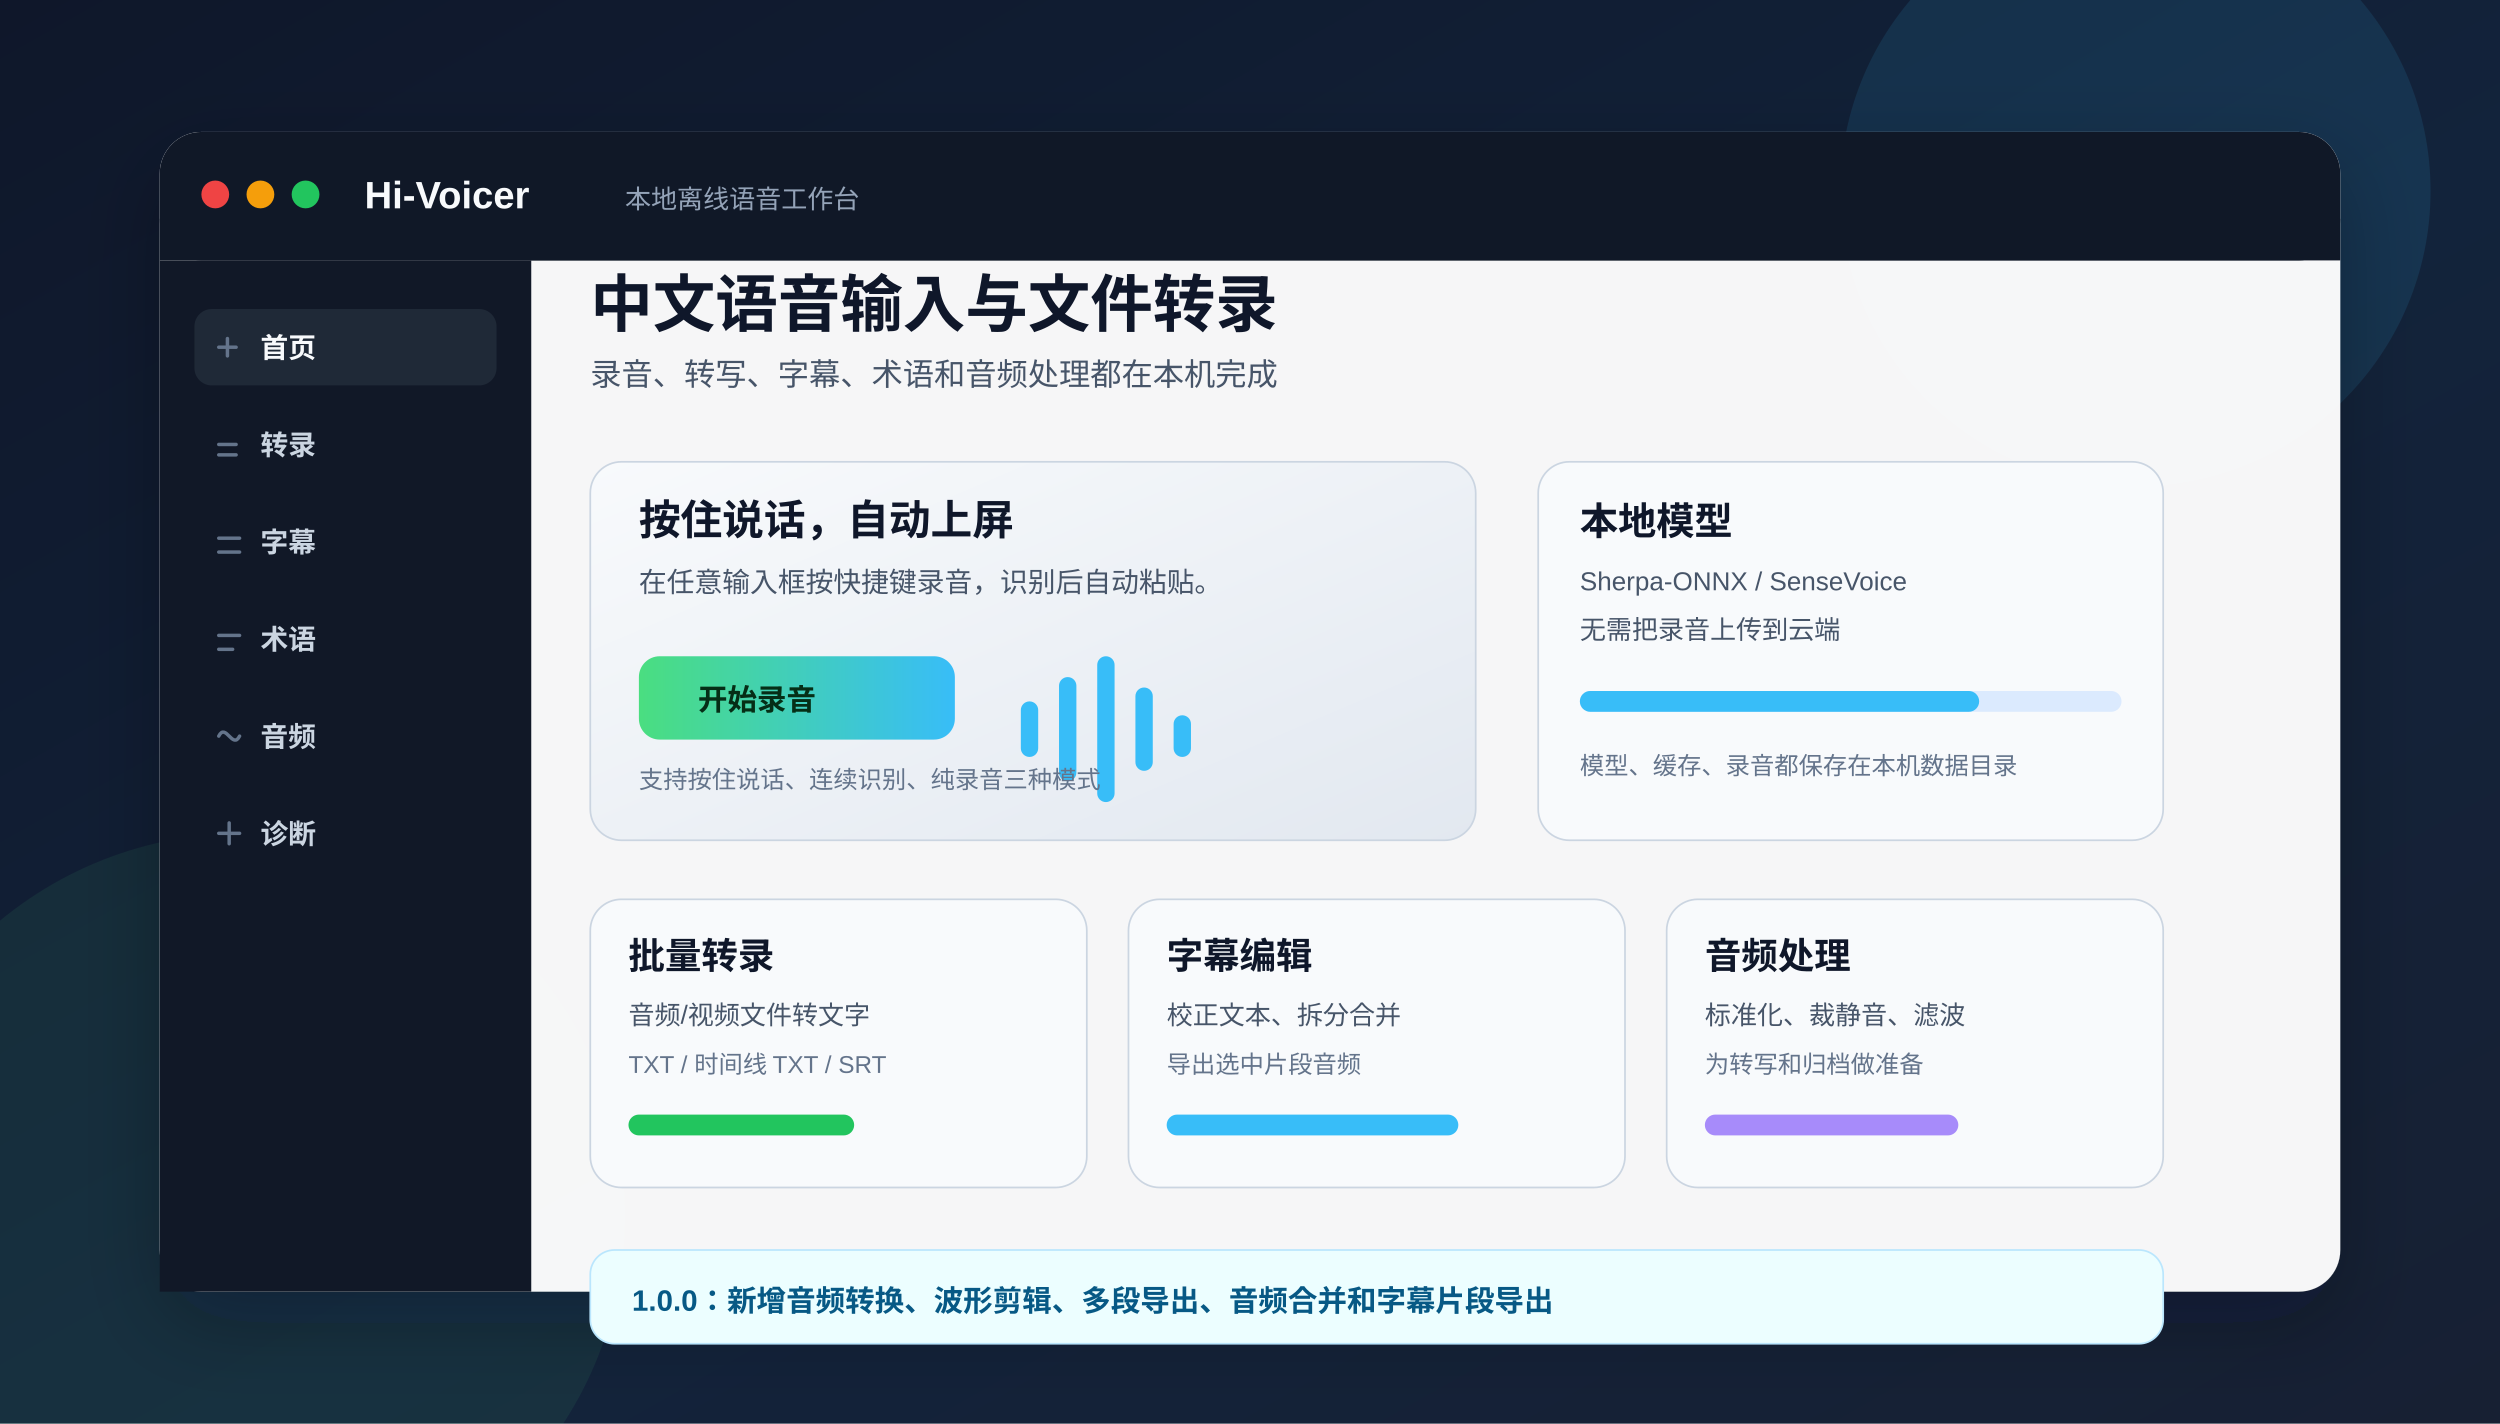
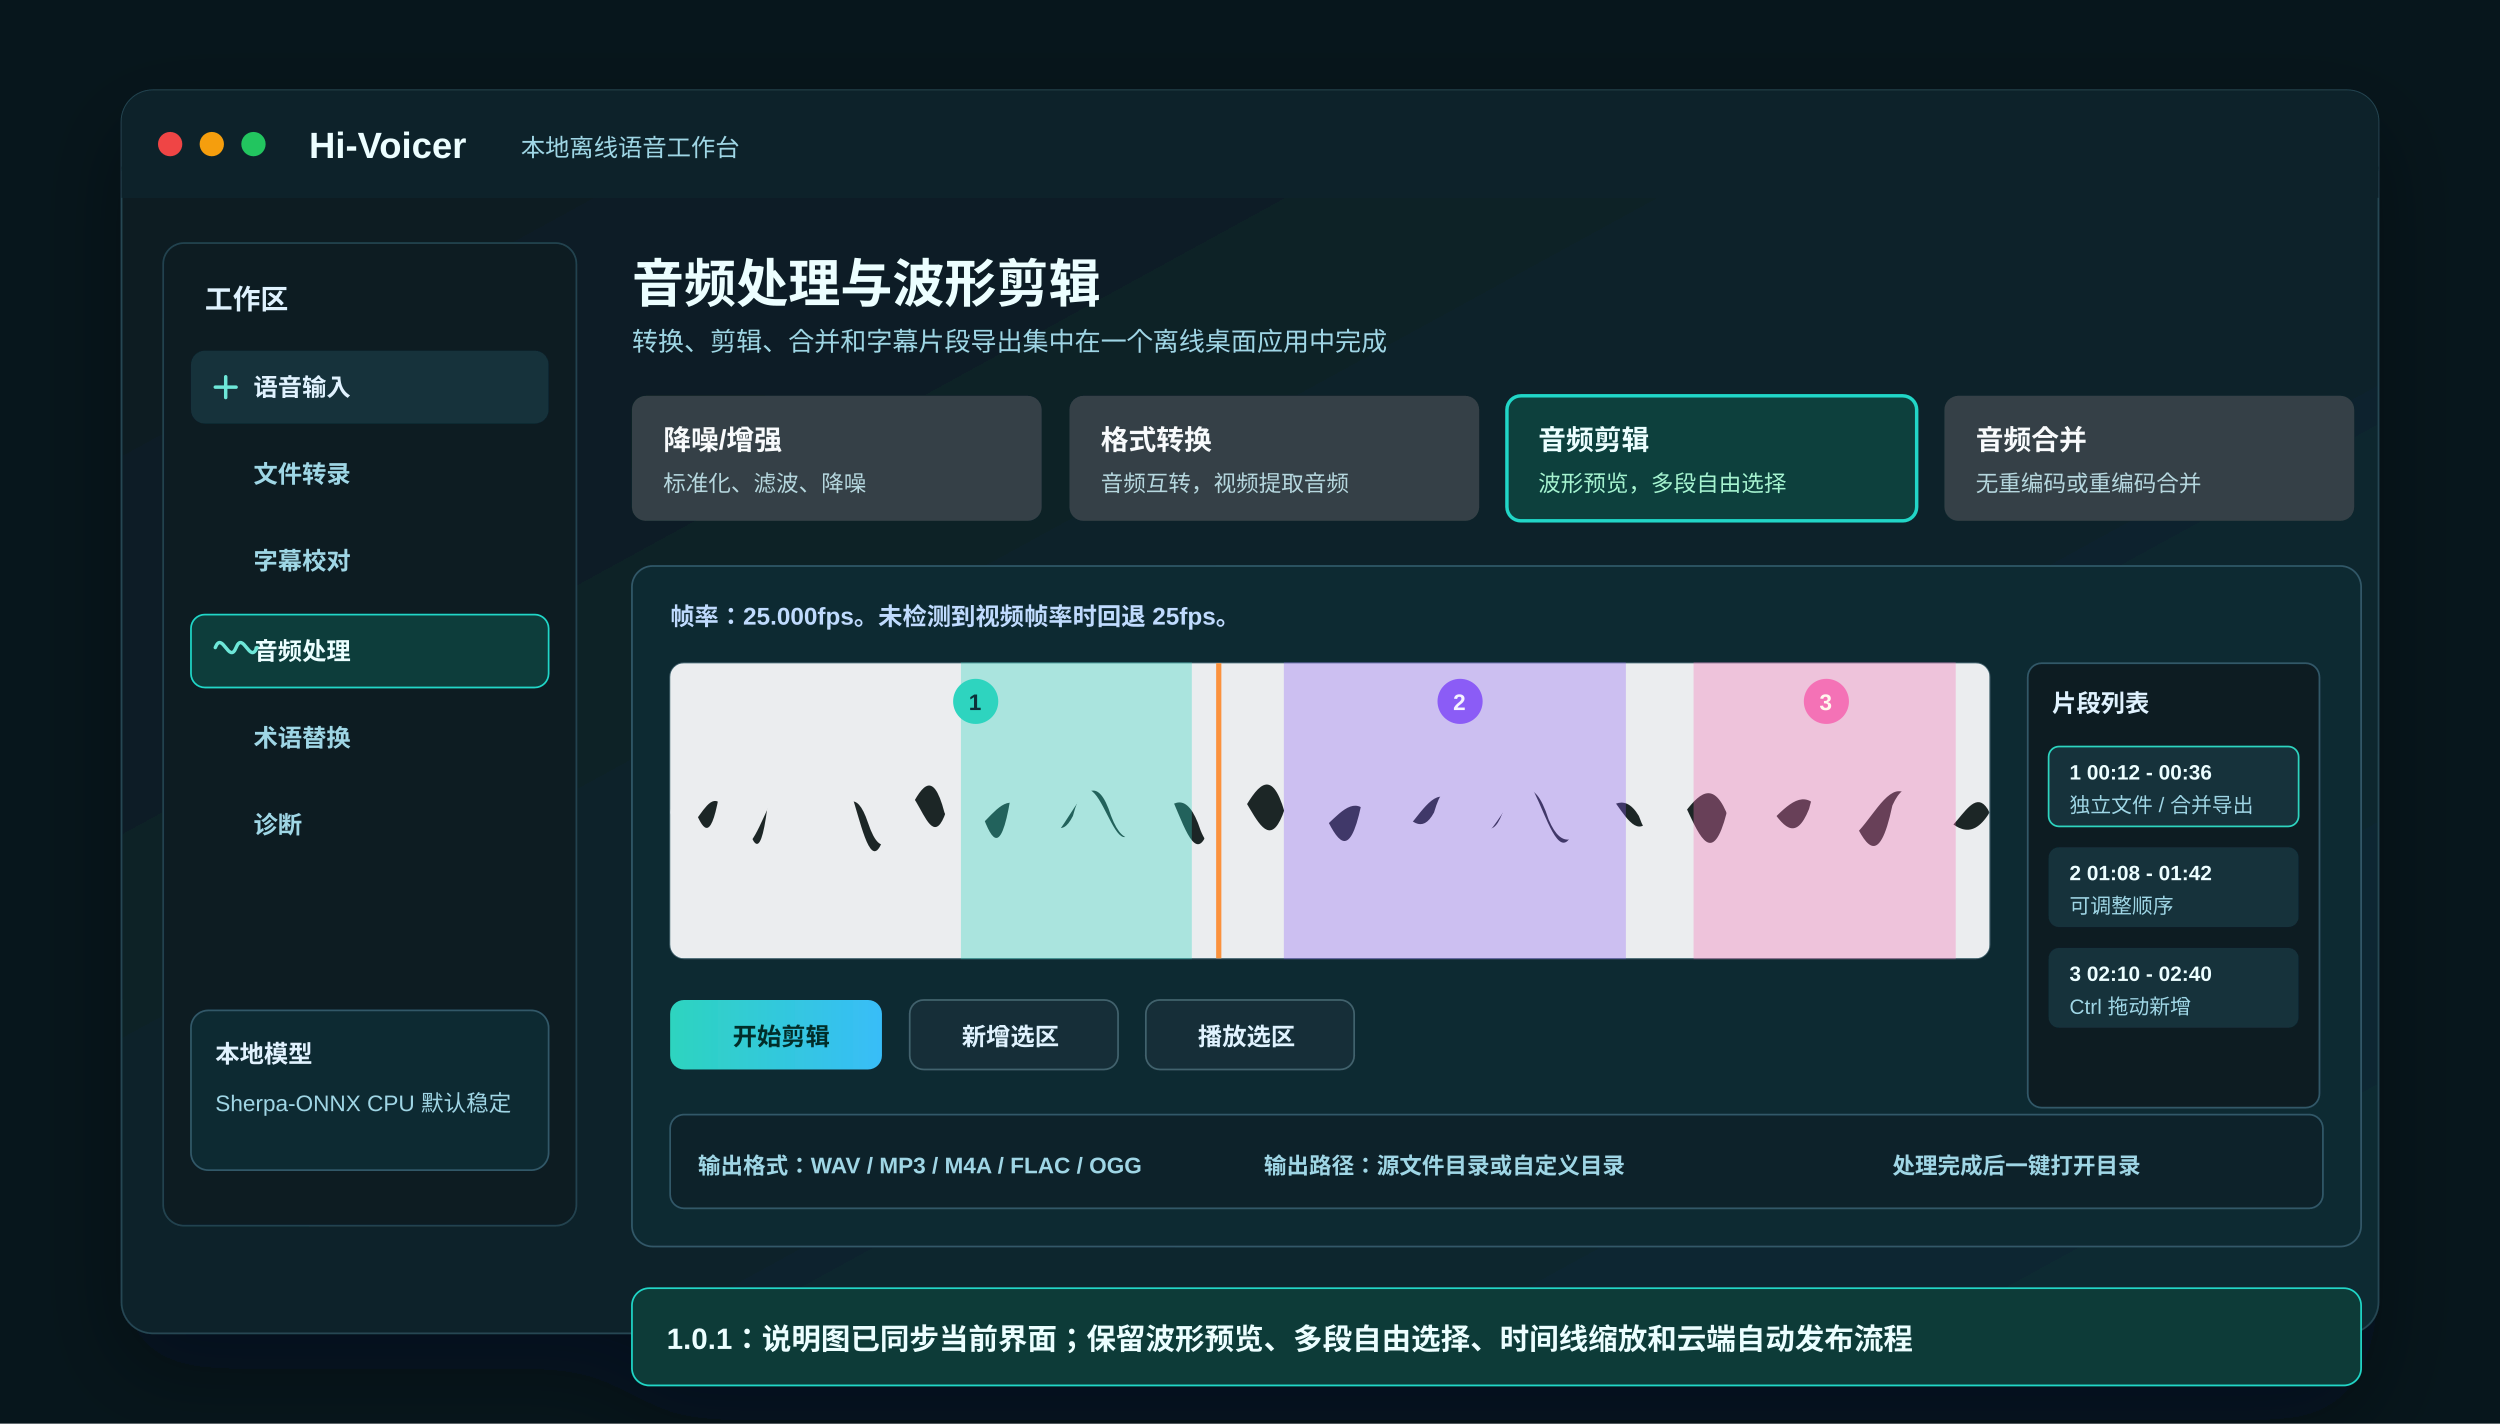
<svg xmlns="http://www.w3.org/2000/svg" width="1440" height="820" viewBox="0 0 1440 820" role="img" aria-labelledby="title desc">
  <defs>
-     <linearGradient id="bg" x1="0" y1="0" x2="1" y2="1">
-       <stop offset="0" stop-color="#0f172a" />
-       <stop offset="0.55" stop-color="#12233b" />
-       <stop offset="1" stop-color="#172033" />
+     <linearGradient id="app-bg" x1="0" y1="0" x2="1" y2="1">
+       <stop offset="0" stop-color="#0b1b22" />
+       <stop offset="1" stop-color="#102a33" />
    </linearGradient>
-     <linearGradient id="accent" x1="0" y1="0" x2="1" y2="0">
-       <stop offset="0" stop-color="#4ade80" />
+     <linearGradient id="primary" x1="0" y1="0" x2="1" y2="0">
+       <stop offset="0" stop-color="#2dd4bf" />
      <stop offset="1" stop-color="#38bdf8" />
    </linearGradient>
-     <linearGradient id="panel" x1="0" y1="0" x2="1" y2="1">
-       <stop offset="0" stop-color="#f8fafc" />
-       <stop offset="1" stop-color="#e2e8f0" />
-     </linearGradient>
-     <filter id="shadow" x="-20%" y="-20%" width="140%" height="140%">
-       <feDropShadow dx="0" dy="18" stdDeviation="24" flood-color="#020617" flood-opacity="0.28" />
+     <filter id="shadow" x="-18%" y="-18%" width="136%" height="136%">
+       <feDropShadow dx="0" dy="20" stdDeviation="26" flood-color="#020617" flood-opacity="0.35" />
    </filter>
+     <clipPath id="wave-clip">
+       <rect x="0" y="0" width="760" height="170" rx="8" />
+     </clipPath>
  </defs>
-   <rect width="1440" height="820" fill="url(#bg)" />
-   <circle cx="1230" cy="110" r="170" fill="#38bdf8" opacity="0.11" />
-   <circle cx="140" cy="700" r="220" fill="#4ade80" opacity="0.08" />
-   <g transform="translate(92 76)">
-     <rect x="0" y="0" width="1256" height="668" rx="24" fill="#ffffff" opacity="0.96" filter="url(#shadow)" />
-     <rect x="0" y="0" width="1256" height="74" rx="24" fill="#101827" />
-     <rect x="0" y="50" width="1256" height="24" fill="#101827" />
-     <circle cx="32" cy="36" r="8" fill="#ef4444" />
-     <circle cx="58" cy="36" r="8" fill="#f59e0b" />
-     <circle cx="84" cy="36" r="8" fill="#22c55e" />
-     <text x="118" y="44" fill="#f8fafc" font-family="Segoe UI, Microsoft YaHei, Arial, sans-serif" font-size="22" font-weight="700">Hi-Voicer</text>
-     <text x="268" y="44" fill="#94a3b8" font-family="Segoe UI, Microsoft YaHei, Arial, sans-serif" font-size="15">本地离线语音工作台</text>
-     <g transform="translate(0 74)">
-       <rect width="214" height="594" fill="#111827" />
-       <g font-family="Segoe UI, Microsoft YaHei, Arial, sans-serif" font-size="16" font-weight="600">
-         <rect x="20" y="28" width="174" height="44" rx="10" fill="#1f2937" />
-         <text x="58" y="56" fill="#f8fafc">首页</text>
-         <text x="58" y="112" fill="#cbd5e1">转录</text>
-         <text x="58" y="168" fill="#cbd5e1">字幕</text>
-         <text x="58" y="224" fill="#cbd5e1">术语</text>
-         <text x="58" y="280" fill="#cbd5e1">音频</text>
-         <text x="58" y="336" fill="#cbd5e1">诊断</text>
+   <rect width="1440" height="820" fill="#07161c" />
+   <g transform="translate(70 52)" filter="url(#shadow)">
+     <rect width="1300" height="716" rx="18" fill="url(#app-bg)" stroke="#254653" />
+     <g>
+       <rect width="1300" height="62" rx="18" fill="#0e242c" />
+       <rect y="44" width="1300" height="18" fill="#0e242c" />
+       <circle cx="28" cy="31" r="7" fill="#ef4444" />
+       <circle cx="52" cy="31" r="7" fill="#f59e0b" />
+       <circle cx="76" cy="31" r="7" fill="#22c55e" />
+       <text x="108" y="39" fill="#ecfeff" font-family="Segoe UI, Microsoft YaHei, Arial, sans-serif" font-size="21" font-weight="800">Hi-Voicer</text>
+       <text x="230" y="38" fill="#9fd6e5" font-family="Segoe UI, Microsoft YaHei, Arial, sans-serif" font-size="14">本地离线语音工作台</text>
+     </g>
+     <g transform="translate(24 88)" font-family="Segoe UI, Microsoft YaHei, Arial, sans-serif">
+       <g>
+         <rect width="238" height="566" rx="12" fill="#0b1d24" stroke="#24434f" />
+         <text x="24" y="38" fill="#e0f2fe" font-size="16" font-weight="800">工作区</text>
+         <g font-size="14" font-weight="700">
+           <rect x="16" y="62" width="206" height="42" rx="8" fill="#14303a" />
+           <text x="52" y="88" fill="#e0f2fe">语音输入</text>
+           <text x="52" y="138" fill="#9fd6e5">文件转录</text>
+           <text x="52" y="188" fill="#9fd6e5">字幕校对</text>
+           <rect x="16" y="214" width="206" height="42" rx="8" fill="#083c3a" stroke="#20d6c7" />
+           <text x="52" y="240" fill="#ecfeff">音频处理</text>
+           <text x="52" y="290" fill="#9fd6e5">术语替换</text>
+           <text x="52" y="340" fill="#9fd6e5">诊断</text>
+         </g>
+         <g fill="none" stroke="#6ee7d8" stroke-width="2" stroke-linecap="round">
+           <path d="M30 83h12m-6-6v12" />
+           <path d="M30 233c4-10 8 10 12 0s8 10 12 0" />
+         </g>
+         <rect x="16" y="442" width="206" height="92" rx="10" fill="#102a33" stroke="#315868" />
+         <text x="30" y="472" fill="#e0f2fe" font-size="14" font-weight="800">本地模型</text>
+         <text x="30" y="500" fill="#9fd6e5" font-size="13">Sherpa-ONNX CPU 默认稳定</text>
      </g>
-       <g fill="none" stroke="#64748b" stroke-width="2" stroke-linecap="round">
-         <path d="M34 50h10m-5-5v10" />
-         <path d="M34 106h10m-10 6h10" />
-         <path d="M34 160h12m-12 8h12" />
-         <path d="M34 216h12m-12 8h8" />
-         <path d="M34 274c4-8 8 8 12 0" />
-         <path d="M34 330h12m-6-6v12" />
-       </g>
-     </g>
-     <g transform="translate(248 112)" font-family="Segoe UI, Microsoft YaHei, Arial, sans-serif">
-       <text x="0" y="0" fill="#0f172a" font-size="36" font-weight="800">中文语音输入与文件转录</text>
-       <text x="0" y="34" fill="#475569" font-size="18">录音、转写、字幕、术语和音频处理都在本机完成</text>
-       <g transform="translate(0 78)">
-         <rect width="510" height="218" rx="18" fill="url(#panel)" stroke="#cbd5e1" />
-         <text x="28" y="42" fill="#0f172a" font-size="24" font-weight="800">按住说话，自动上屏</text>
-         <text x="28" y="75" fill="#475569" font-size="16">在任意输入框按快捷键录音，识别后自动粘贴。</text>
-         <rect x="28" y="112" width="182" height="48" rx="12" fill="url(#accent)" />
-         <text x="62" y="143" fill="#052e16" font-size="17" font-weight="800">开始录音</text>
-         <g transform="translate(248 112)" fill="#38bdf8">
-           <rect x="0" y="26" width="10" height="32" rx="5" />
-           <rect x="22" y="12" width="10" height="60" rx="5" />
-           <rect x="44" y="0" width="10" height="84" rx="5" />
-           <rect x="66" y="18" width="10" height="48" rx="5" />
-           <rect x="88" y="34" width="10" height="24" rx="5" />
+       <g transform="translate(270 0)">
+         <text x="0" y="34" fill="#ecfeff" font-size="30" font-weight="850">音频处理与波形剪辑</text>
+         <text x="0" y="62" fill="#9fd6e5" font-size="15">转换、剪辑、合并和字幕片段导出集中在一个离线桌面应用中完成</text>
+         <g transform="translate(0 88)">
+           <rect width="236" height="72" rx="8" fill="#354146" />
+           <text x="18" y="31" fill="#f8fafc" font-size="16" font-weight="800">降噪/增强</text>
+           <text x="18" y="55" fill="#b6d7df" font-size="13">标准化、滤波、降噪</text>
+           <rect x="252" width="236" height="72" rx="8" fill="#354146" />
+           <text x="270" y="31" fill="#f8fafc" font-size="16" font-weight="800">格式转换</text>
+           <text x="270" y="55" fill="#b6d7df" font-size="13">音频互转，视频提取音频</text>
+           <rect x="504" width="236" height="72" rx="8" fill="#073f3c" stroke="#20d6c7" stroke-width="2" />
+           <text x="522" y="31" fill="#ecfeff" font-size="16" font-weight="850">音频剪辑</text>
+           <text x="522" y="55" fill="#a7f3d0" font-size="13">波形预览，多段自由选择</text>
+           <rect x="756" width="236" height="72" rx="8" fill="#354146" />
+           <text x="774" y="31" fill="#f8fafc" font-size="16" font-weight="800">音频合并</text>
+           <text x="774" y="55" fill="#b6d7df" font-size="13">无重编码或重编码合并</text>
        </g>
-         <text x="28" y="188" fill="#64748b" font-size="14">支持按住说话、连续识别、纯录音三种模式</text>
-       </g>
-       <g transform="translate(546 78)">
-         <rect width="360" height="218" rx="18" fill="#f8fafc" stroke="#cbd5e1" />
-         <text x="24" y="42" fill="#0f172a" font-size="22" font-weight="800">本地模型</text>
-         <text x="24" y="74" fill="#475569" font-size="15">Sherpa-ONNX / SenseVoice</text>
-         <text x="24" y="102" fill="#475569" font-size="15">无需把录音上传到云端</text>
-         <g transform="translate(24 132)">
-           <rect width="312" height="12" rx="6" fill="#dbeafe" />
-           <rect width="230" height="12" rx="6" fill="#38bdf8" />
-           <text x="0" y="48" fill="#64748b" font-size="14">模型、缓存、录音都保存在本机数据目录</text>
+         <g transform="translate(0 186)">
+           <rect width="996" height="392" rx="12" fill="#102a33" stroke="#315868" />
+           <text x="22" y="34" fill="#bfdbfe" font-size="14" font-weight="800">帧率：25.000fps。未检测到视频帧率时回退 25fps。</text>
+           <g transform="translate(22 56)">
+             <rect width="760" height="170" rx="8" fill="#1f2727" stroke="#42626d" />
+             <g clip-path="url(#wave-clip)" fill="#f8fafc" opacity="0.94">
+               <path d="M0 86 C10 38 18 132 28 77 C37 18 47 154 56 83 C68 30 76 139 90 76 C104 20 112 158 126 88 C140 42 148 124 160 82 C174 22 184 150 196 78 C208 48 218 116 232 88 C246 36 258 140 270 82 C286 18 300 160 314 78 C328 44 340 126 354 84 C370 28 384 148 398 82 C412 52 426 112 440 86 C454 38 468 132 482 78 C496 26 510 150 524 83 C538 42 552 118 566 86 C580 24 594 154 610 80 C626 40 640 124 656 84 C672 18 688 158 704 82 C720 46 738 122 760 86 L760 170 L0 170 Z" />
+               <path d="M0 86 C12 120 22 54 34 91 C48 142 60 36 72 88 C88 132 100 50 114 92 C130 140 144 32 158 86 C174 126 190 56 206 90 C222 136 238 38 254 88 C270 130 288 52 304 92 C320 142 338 30 354 86 C370 128 388 60 404 90 C420 132 438 48 454 88 C470 138 488 34 506 90 C522 128 540 58 558 88 C574 134 592 40 610 90 C626 124 646 54 664 88 C682 138 702 36 720 90 C736 120 748 62 760 86 L760 0 L0 0 Z" />
+             </g>
+             <rect x="168" y="0" width="132" height="170" fill="#2dd4bf" opacity="0.34" stroke="#2dd4bf" />
+             <circle cx="176" cy="22" r="13" fill="#2dd4bf" />
+             <text x="172" y="27" fill="#08333a" font-size="13" font-weight="900">1</text>
+             <rect x="354" y="0" width="196" height="170" fill="#8b5cf6" opacity="0.32" stroke="#8b5cf6" />
+             <circle cx="455" cy="22" r="13" fill="#8b5cf6" />
+             <text x="451" y="27" fill="#f5f3ff" font-size="13" font-weight="900">2</text>
+             <rect x="590" y="0" width="150" height="170" fill="#f472b6" opacity="0.34" stroke="#f472b6" />
+             <circle cx="666" cy="22" r="13" fill="#f472b6" />
+             <text x="662" y="27" fill="#fff7ed" font-size="13" font-weight="900">3</text>
+             <line x1="316" y1="0" x2="316" y2="170" stroke="#fb923c" stroke-width="3" />
+           </g>
+           <g transform="translate(804 56)">
+             <rect width="168" height="256" rx="8" fill="#0c1d24" stroke="#315868" />
+             <text x="14" y="28" fill="#e0f2fe" font-size="14" font-weight="850">片段列表</text>
+             <g font-size="12">
+               <rect x="12" y="48" width="144" height="46" rx="6" fill="#14303a" stroke="#2dd4bf" />
+               <text x="24" y="67" fill="#ecfeff" font-weight="800">1  00:12 - 00:36</text>
+               <text x="24" y="86" fill="#9fd6e5">独立文件 / 合并导出</text>
+               <rect x="12" y="106" width="144" height="46" rx="6" fill="#14303a" />
+               <text x="24" y="125" fill="#ecfeff" font-weight="800">2  01:08 - 01:42</text>
+               <text x="24" y="144" fill="#9fd6e5">可调整顺序</text>
+               <rect x="12" y="164" width="144" height="46" rx="6" fill="#14303a" />
+               <text x="24" y="183" fill="#ecfeff" font-weight="800">3  02:10 - 02:40</text>
+               <text x="24" y="202" fill="#9fd6e5">Ctrl 拖动新增</text>
+             </g>
+           </g>
+           <g transform="translate(22 250)">
+             <rect width="122" height="40" rx="8" fill="url(#primary)" />
+             <text x="36" y="26" fill="#052e2b" font-size="14" font-weight="900">开始剪辑</text>
+             <rect x="138" width="120" height="40" rx="8" fill="#122e38" stroke="#42626d" />
+             <text x="168" y="26" fill="#e0f2fe" font-size="14" font-weight="800">新增选区</text>
+             <rect x="274" width="120" height="40" rx="8" fill="#122e38" stroke="#42626d" />
+             <text x="304" y="26" fill="#e0f2fe" font-size="14" font-weight="800">播放选区</text>
+           </g>
+           <g transform="translate(22 316)" font-size="13" font-weight="800">
+             <rect width="952" height="54" rx="8" fill="#0d222b" stroke="#315868" />
+             <text x="16" y="34" fill="#9fd6e5">输出格式：WAV / MP3 / M4A / FLAC / OGG</text>
+             <text x="342" y="34" fill="#9fd6e5">输出路径：源文件目录或自定义目录</text>
+             <text x="704" y="34" fill="#9fd6e5">处理完成后一键打开目录</text>
+           </g>
        </g>
-       </g>
-       <g transform="translate(0 330)">
-         <rect width="286" height="166" rx="18" fill="#f8fafc" stroke="#cbd5e1" />
-         <text x="22" y="40" fill="#0f172a" font-size="21" font-weight="800">批量转录</text>
-         <text x="22" y="72" fill="#475569" font-size="15">音频/视频文件转文字</text>
-         <text x="22" y="100" fill="#64748b" font-size="14">TXT / 时间线 TXT / SRT</text>
-         <rect x="22" y="124" width="130" height="12" rx="6" fill="#22c55e" />
-       </g>
-       <g transform="translate(310 330)">
-         <rect width="286" height="166" rx="18" fill="#f8fafc" stroke="#cbd5e1" />
-         <text x="22" y="40" fill="#0f172a" font-size="21" font-weight="800">字幕编辑</text>
-         <text x="22" y="72" fill="#475569" font-size="15">校正文本、拆分合并</text>
-         <text x="22" y="100" fill="#64748b" font-size="14">导出选中片段音频</text>
-         <rect x="22" y="124" width="168" height="12" rx="6" fill="#38bdf8" />
-       </g>
-       <g transform="translate(620 330)">
-         <rect width="286" height="166" rx="18" fill="#f8fafc" stroke="#cbd5e1" />
-         <text x="22" y="40" fill="#0f172a" font-size="21" font-weight="800">音频处理</text>
-         <text x="22" y="72" fill="#475569" font-size="15">标准化、裁静音、滤波</text>
-         <text x="22" y="100" fill="#64748b" font-size="14">为转写和归档做准备</text>
-         <rect x="22" y="124" width="146" height="12" rx="6" fill="#a78bfa" />
-       </g>
-       <g transform="translate(0 532)">
-         <rect width="906" height="54" rx="14" fill="#ecfeff" stroke="#bae6fd" />
-         <text x="24" y="35" fill="#075985" font-size="17" font-weight="700">1.0.0：新增音频转换、波形剪辑、多段导出、音频合并和字幕片段导出</text>
+         <g transform="translate(0 602)">
+           <rect width="996" height="56" rx="10" fill="#0b3a38" stroke="#20d6c7" />
+           <text x="20" y="35" fill="#ecfeff" font-size="17" font-weight="850">1.0.1：说明图已同步当前界面；保留波形预览、多段自由选择、时间线缩放和云端自动发布流程</text>
+         </g>
      </g>
    </g>
  </g>
</svg>
